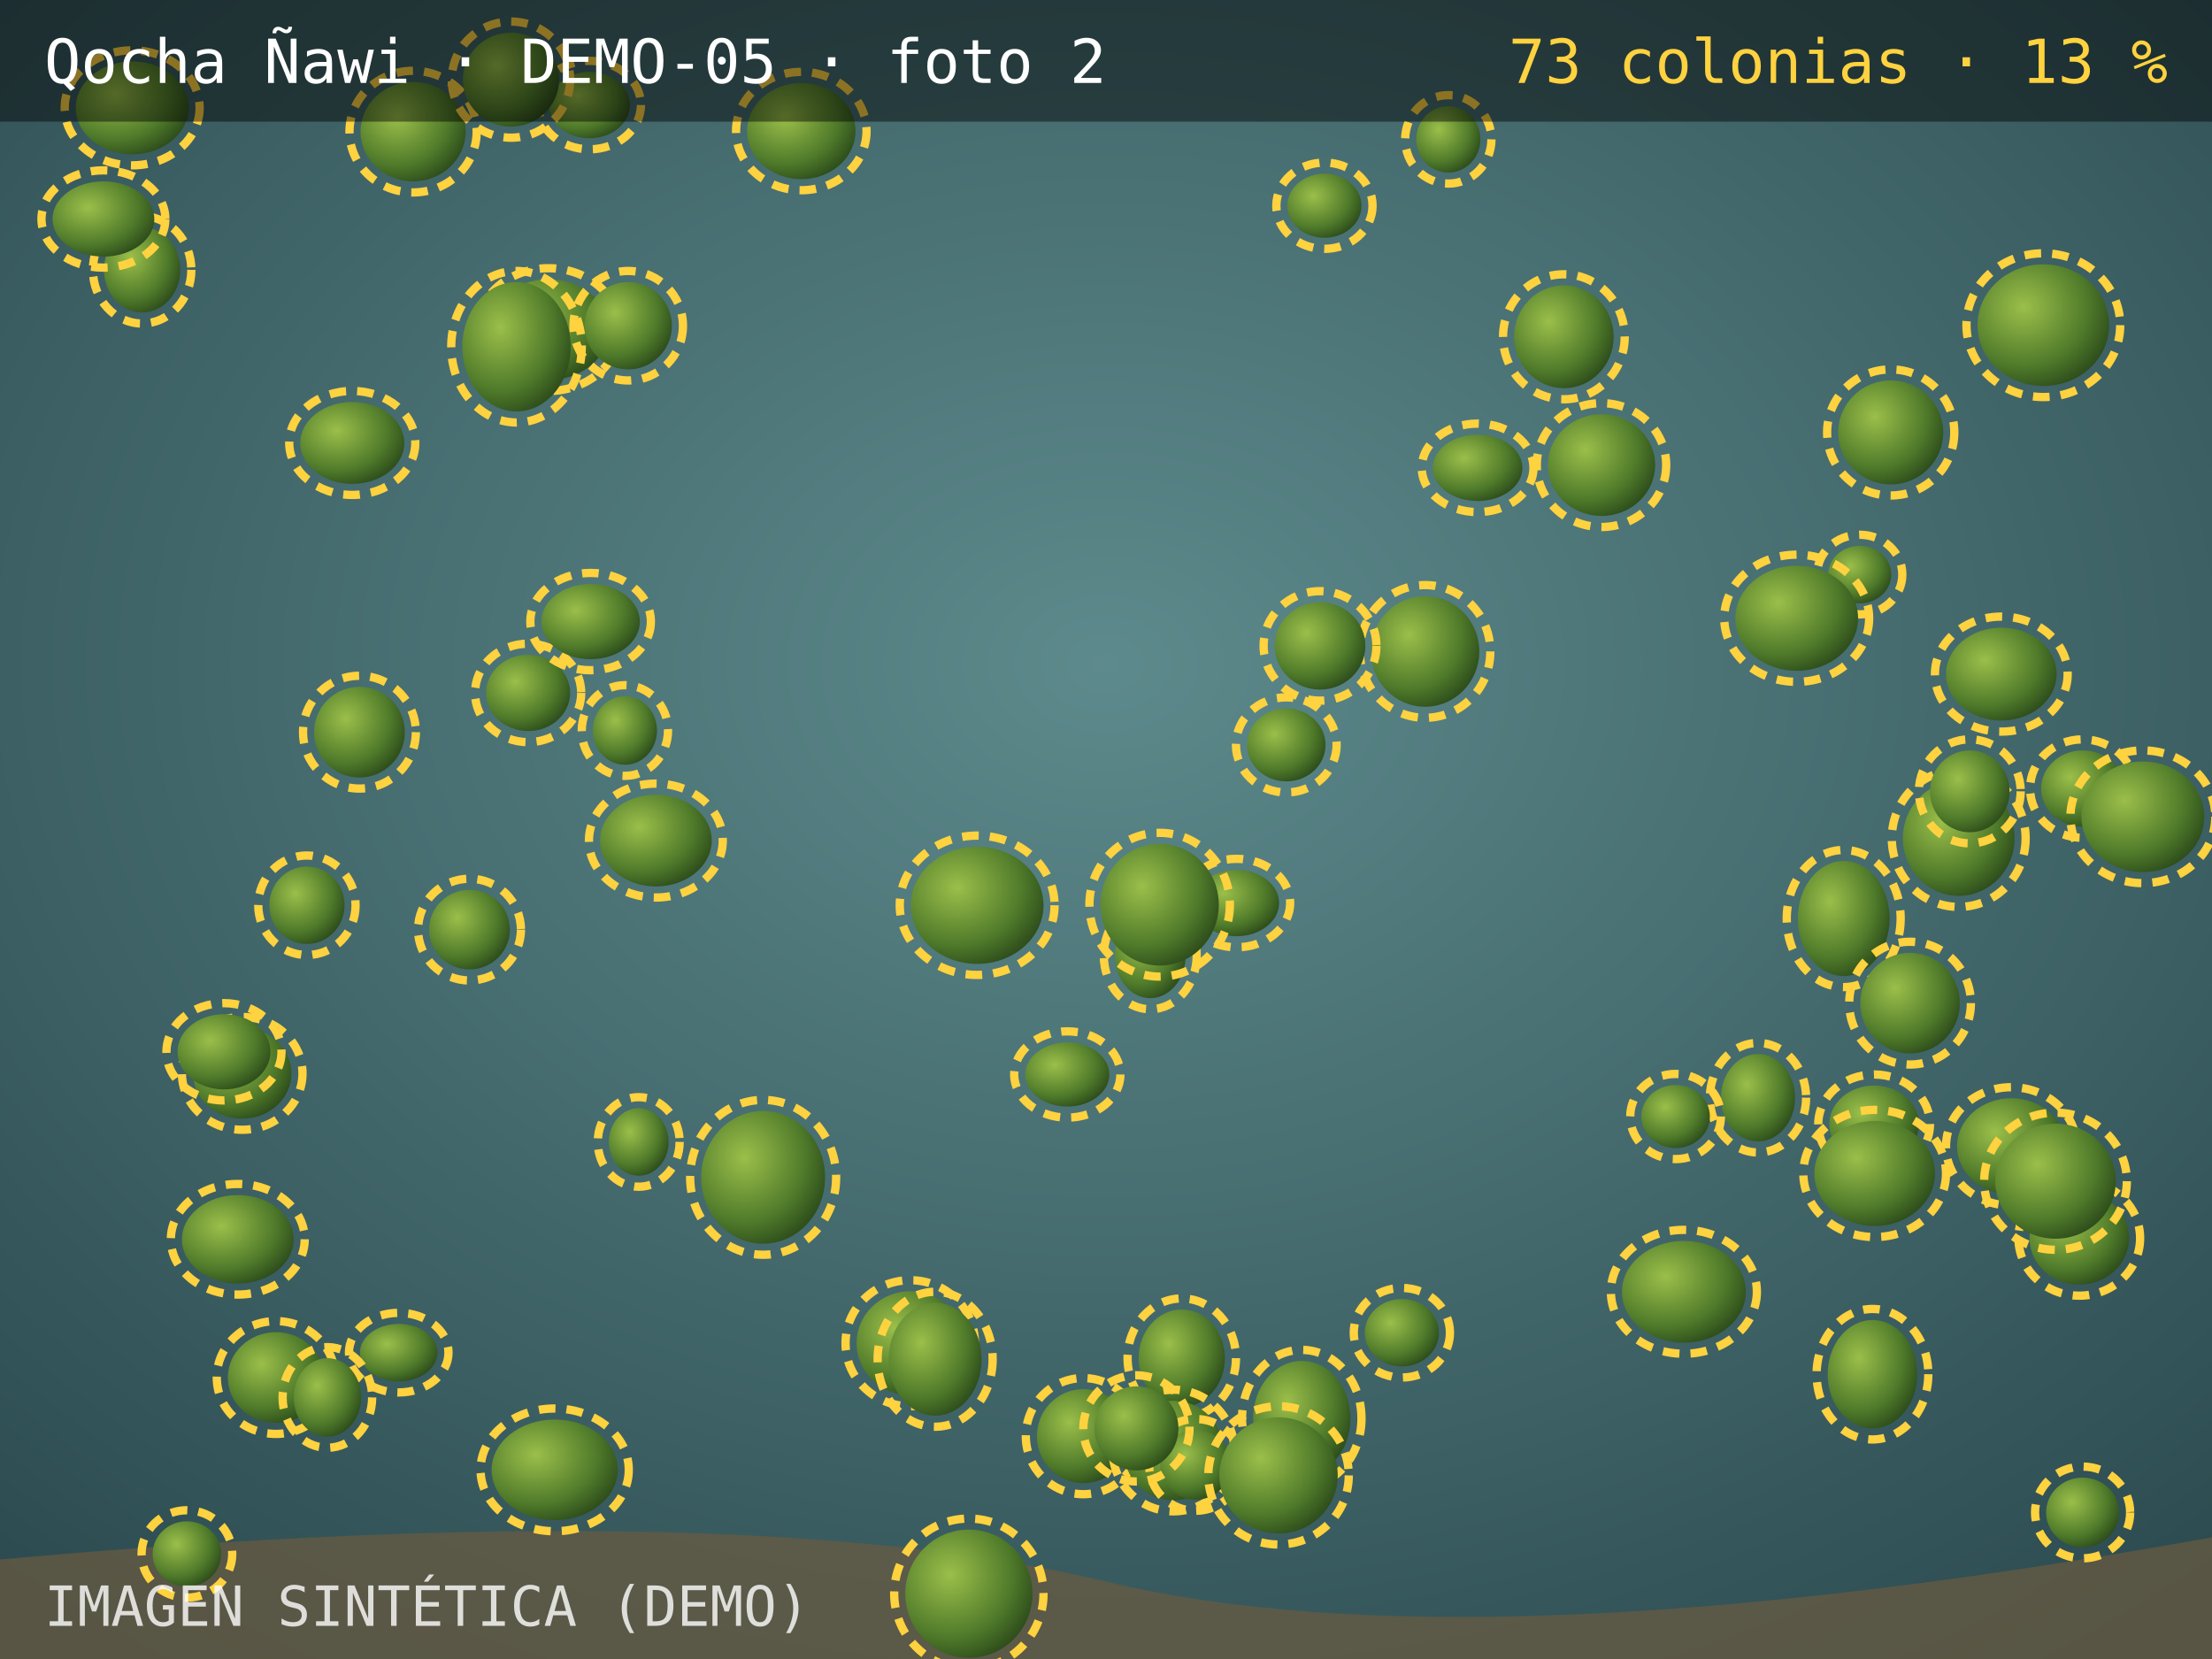
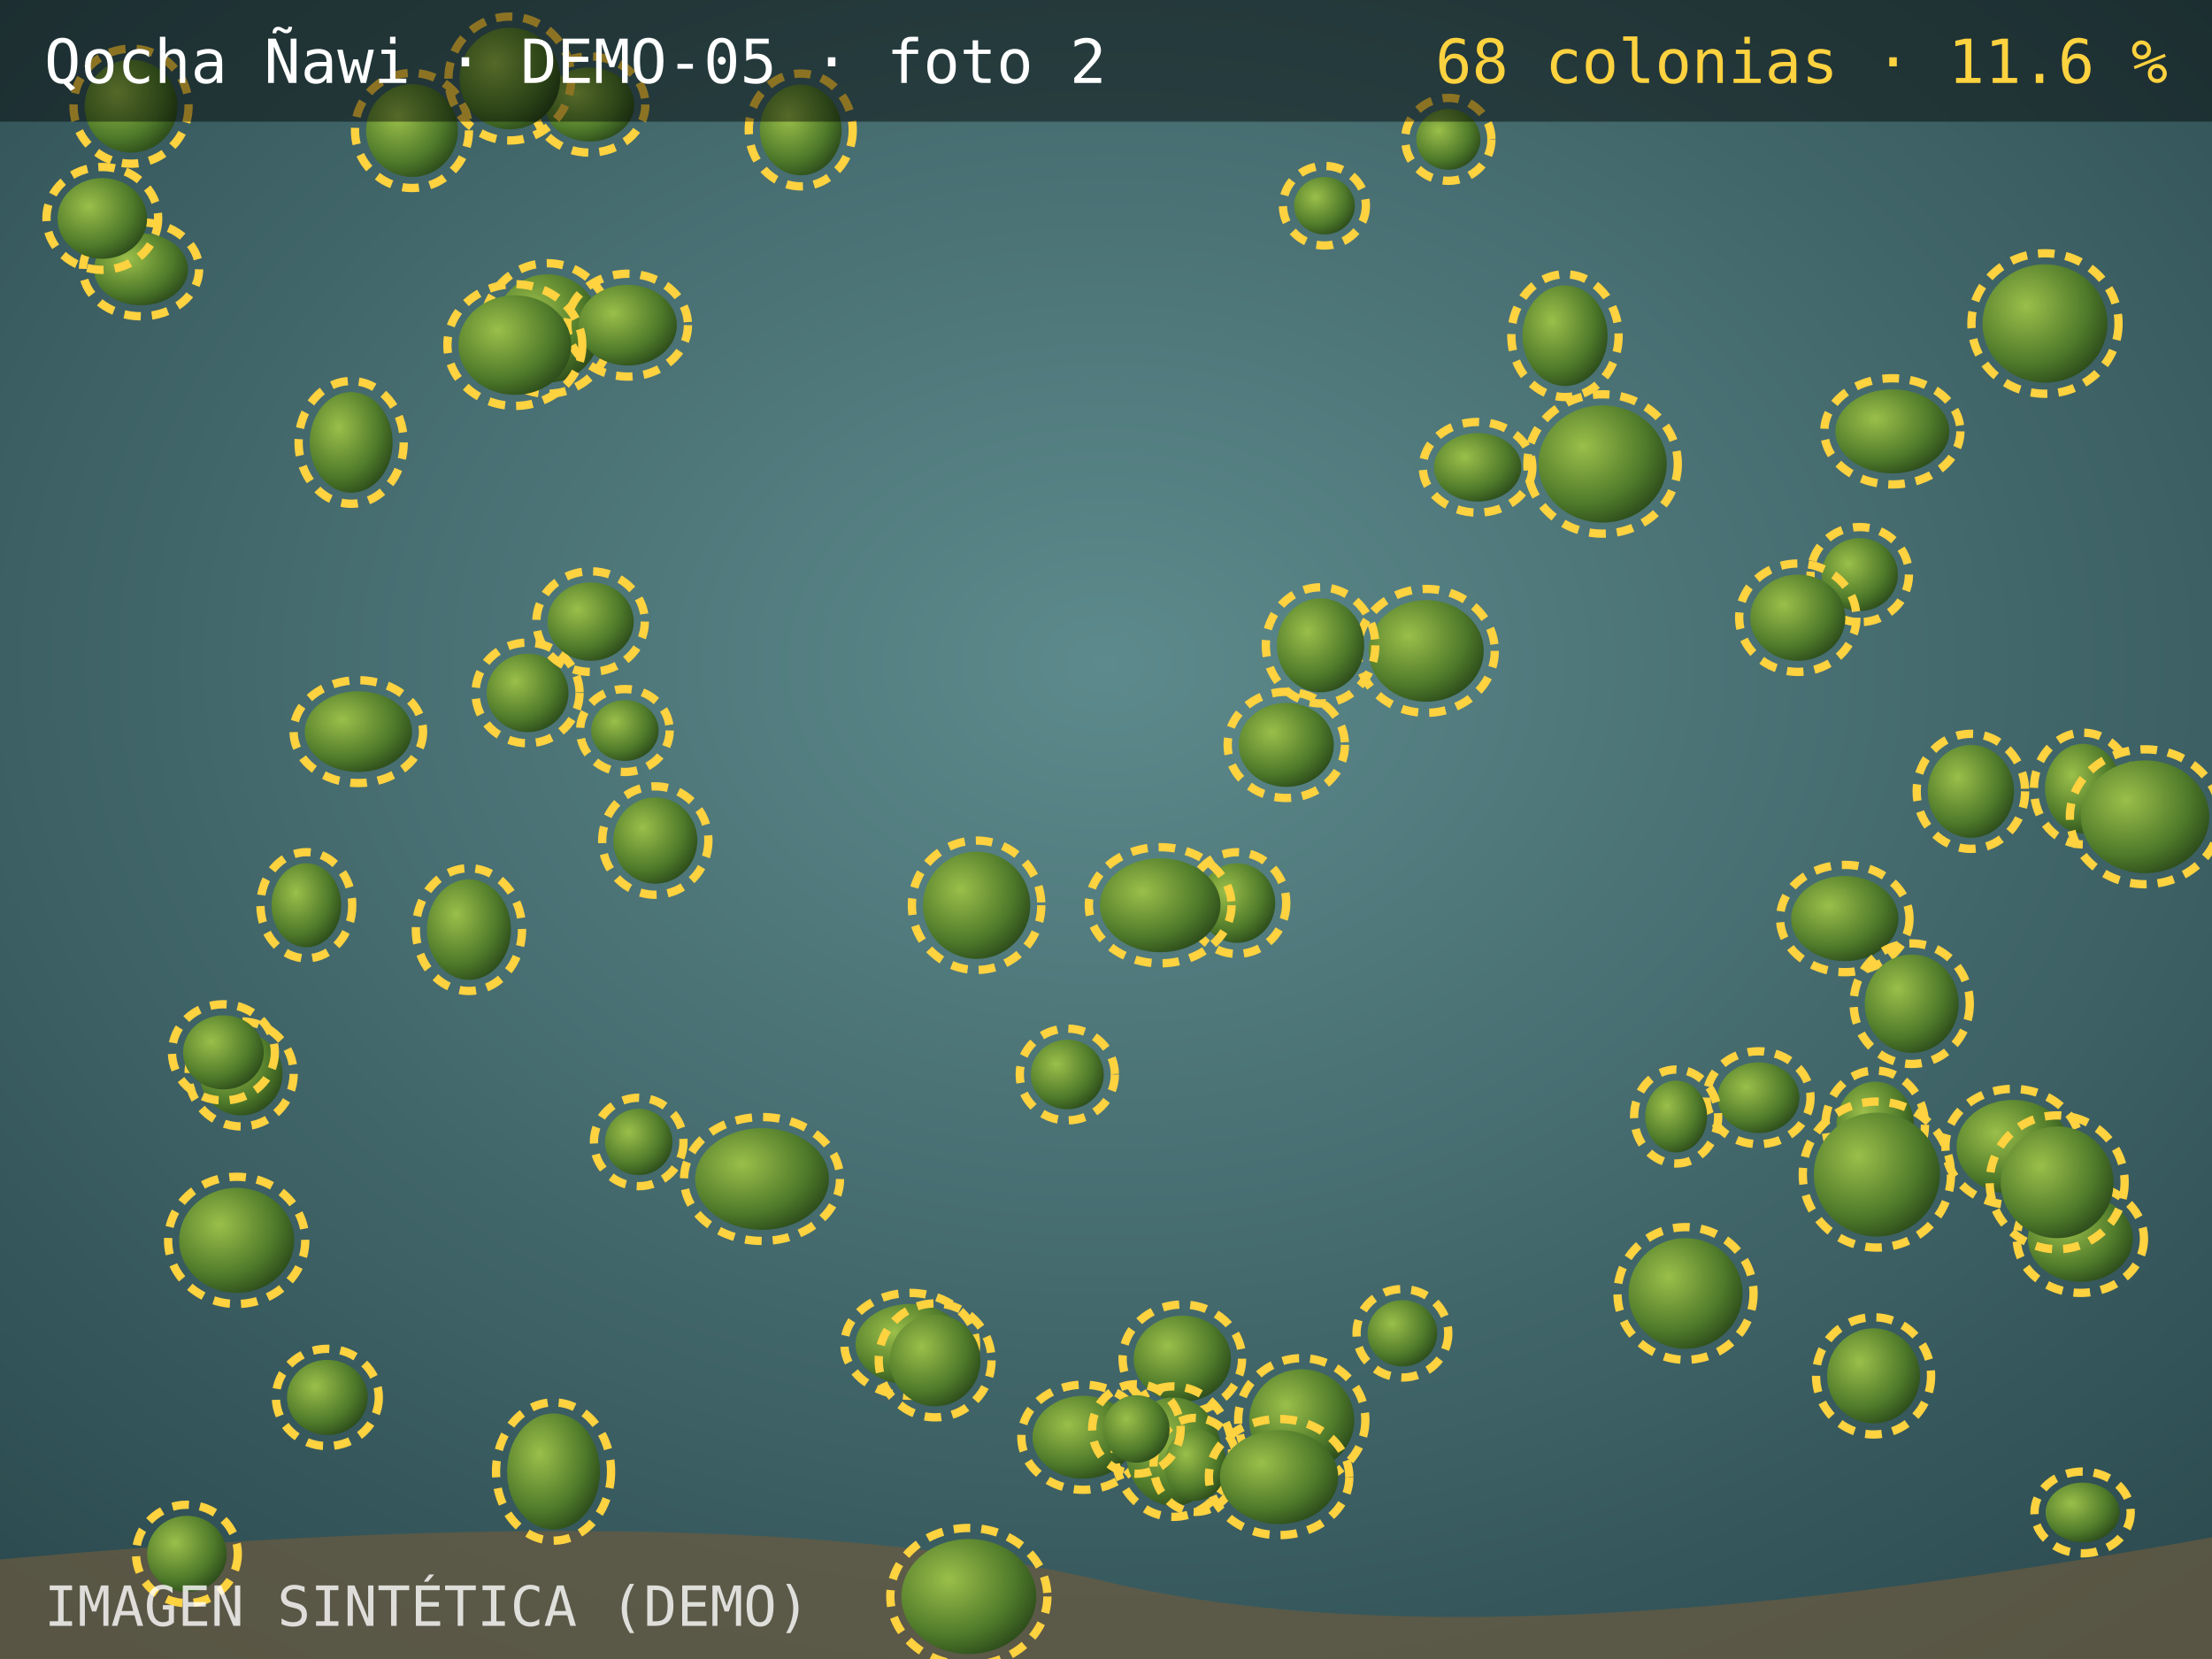
<svg xmlns="http://www.w3.org/2000/svg" viewBox="0 0 400 300">
  <defs>
    <radialGradient id="w" cx="50%" cy="40%" r="75%">
      <stop offset="0" stop-color="#5d8a8c" />
      <stop offset="1" stop-color="#2b4a4f" />
    </radialGradient>
    <radialGradient id="c" cx="35%" cy="35%" r="70%">
      <stop offset="0" stop-color="#9bbf4a" />
      <stop offset=".7" stop-color="#4f7a2a" />
      <stop offset="1" stop-color="#2f4f1c" />
    </radialGradient>
  </defs>
  <rect width="400" height="300" fill="url(#w)" />
  <path d="M0 282 Q 133.333 270 200 286 T 400 278 V 300 H 0 Z" fill="#6b5a3e" opacity=".7" />
  <g>
-     <ellipse cx="72.1" cy="244.6" rx="7" ry="5.2" fill="url(#c)" />
-     <ellipse cx="72.1" cy="244.6" rx="9" ry="7.2" fill="none" stroke="#ffd23f" stroke-width="1.5" stroke-dasharray="3 2" />
-   </g>
-   <g>
-     <ellipse cx="361.9" cy="121.9" rx="10" ry="8.4" fill="url(#c)" />
-     <ellipse cx="361.9" cy="121.9" rx="12" ry="10.4" fill="none" stroke="#ffd23f" stroke-width="1.5" stroke-dasharray="3 2" />
-   </g>
-   <g>
-     <ellipse cx="208" cy="172.8" rx="6.4" ry="7.7" fill="url(#c)" />
-     <ellipse cx="208" cy="172.8" rx="8.4" ry="9.7" fill="none" stroke="#ffd23f" stroke-width="1.5" stroke-dasharray="3 2" />
-   </g>
-   <g>
-     <ellipse cx="354.2" cy="151.6" rx="10.1" ry="10.4" fill="url(#c)" />
-     <ellipse cx="354.2" cy="151.6" rx="12.1" ry="12.4" fill="none" stroke="#ffd23f" stroke-width="1.5" stroke-dasharray="3 2" />
-   </g>
-   <g>
-     <ellipse cx="49.9" cy="249.1" rx="8.7" ry="8.2" fill="url(#c)" />
-     <ellipse cx="49.9" cy="249.1" rx="10.7" ry="10.2" fill="none" stroke="#ffd23f" stroke-width="1.5" stroke-dasharray="3 2" />
-   </g>
-   <g>
-     <ellipse cx="65" cy="132.4" rx="8.2" ry="8.2" fill="url(#c)" />
-     <ellipse cx="65" cy="132.4" rx="10.2" ry="10.2" fill="none" stroke="#ffd23f" stroke-width="1.5" stroke-dasharray="3 2" />
-   </g>
-   <g>
-     <ellipse cx="363.7" cy="207.3" rx="9.8" ry="8.7" fill="url(#c)" />
-     <ellipse cx="363.7" cy="207.3" rx="11.8" ry="10.7" fill="none" stroke="#ffd23f" stroke-width="1.5" stroke-dasharray="3 2" />
-   </g>
-   <g>
-     <ellipse cx="282.8" cy="60.9" rx="9" ry="9.3" fill="url(#c)" />
-     <ellipse cx="282.8" cy="60.9" rx="11" ry="11.3" fill="none" stroke="#ffd23f" stroke-width="1.5" stroke-dasharray="3 2" />
-   </g>
-   <g>
-     <ellipse cx="99.2" cy="59.6" rx="10.9" ry="9.1" fill="url(#c)" />
-     <ellipse cx="99.2" cy="59.6" rx="12.9" ry="11.1" fill="none" stroke="#ffd23f" stroke-width="1.5" stroke-dasharray="3 2" />
-   </g>
-   <g>
-     <ellipse cx="193" cy="194.3" rx="7.6" ry="5.8" fill="url(#c)" />
-     <ellipse cx="193" cy="194.3" rx="9.6" ry="7.8" fill="none" stroke="#ffd23f" stroke-width="1.5" stroke-dasharray="3 2" />
-   </g>
-   <g>
-     <ellipse cx="176.7" cy="163.7" rx="12" ry="10.6" fill="url(#c)" />
-     <ellipse cx="176.7" cy="163.7" rx="14" ry="12.6" fill="none" stroke="#ffd23f" stroke-width="1.5" stroke-dasharray="3 2" />
-   </g>
-   <g>
-     <ellipse cx="257.7" cy="117.8" rx="9.8" ry="10" fill="url(#c)" />
-     <ellipse cx="257.7" cy="117.8" rx="11.8" ry="12" fill="none" stroke="#ffd23f" stroke-width="1.5" stroke-dasharray="3 2" />
-   </g>
-   <g>
-     <ellipse cx="223.6" cy="163.3" rx="7.7" ry="6" fill="url(#c)" />
-     <ellipse cx="223.6" cy="163.3" rx="9.7" ry="8" fill="none" stroke="#ffd23f" stroke-width="1.5" stroke-dasharray="3 2" />
-   </g>
-   <g>
-     <ellipse cx="106.6" cy="19" rx="7.3" ry="6" fill="url(#c)" />
-     <ellipse cx="106.6" cy="19" rx="9.3" ry="8" fill="none" stroke="#ffd23f" stroke-width="1.5" stroke-dasharray="3 2" />
-   </g>
-   <g>
-     <ellipse cx="138" cy="212.9" rx="11.2" ry="12" fill="url(#c)" />
-     <ellipse cx="138" cy="212.9" rx="13.2" ry="14" fill="none" stroke="#ffd23f" stroke-width="1.5" stroke-dasharray="3 2" />
-   </g>
-   <g>
-     <ellipse cx="213.7" cy="245.6" rx="7.8" ry="8.8" fill="url(#c)" />
-     <ellipse cx="213.7" cy="245.6" rx="9.8" ry="10.8" fill="none" stroke="#ffd23f" stroke-width="1.5" stroke-dasharray="3 2" />
-   </g>
-   <g>
-     <ellipse cx="118.6" cy="152" rx="10.1" ry="8.3" fill="url(#c)" />
-     <ellipse cx="118.6" cy="152" rx="12.1" ry="10.3" fill="none" stroke="#ffd23f" stroke-width="1.5" stroke-dasharray="3 2" />
-   </g>
-   <g>
-     <ellipse cx="267.2" cy="84.6" rx="8.1" ry="6" fill="url(#c)" />
-     <ellipse cx="267.2" cy="84.6" rx="10.1" ry="8" fill="none" stroke="#ffd23f" stroke-width="1.5" stroke-dasharray="3 2" />
-   </g>
-   <g>
-     <ellipse cx="195.9" cy="259.7" rx="8.4" ry="8.5" fill="url(#c)" />
-     <ellipse cx="195.9" cy="259.7" rx="10.4" ry="10.5" fill="none" stroke="#ffd23f" stroke-width="1.5" stroke-dasharray="3 2" />
-   </g>
-   <g>
-     <ellipse cx="238.7" cy="116.8" rx="8.2" ry="7.9" fill="url(#c)" />
-     <ellipse cx="238.7" cy="116.8" rx="10.2" ry="9.9" fill="none" stroke="#ffd23f" stroke-width="1.5" stroke-dasharray="3 2" />
-   </g>
-   <g>
-     <ellipse cx="212.2" cy="262.3" rx="9" ry="9" fill="url(#c)" />
-     <ellipse cx="212.2" cy="262.3" rx="11" ry="11" fill="none" stroke="#ffd23f" stroke-width="1.5" stroke-dasharray="3 2" />
-   </g>
-   <g>
-     <ellipse cx="376" cy="223.9" rx="9" ry="8.4" fill="url(#c)" />
-     <ellipse cx="376" cy="223.9" rx="11" ry="10.4" fill="none" stroke="#ffd23f" stroke-width="1.5" stroke-dasharray="3 2" />
-   </g>
-   <g>
-     <ellipse cx="164.6" cy="242.9" rx="9.7" ry="9.4" fill="url(#c)" />
-     <ellipse cx="164.6" cy="242.9" rx="11.7" ry="11.4" fill="none" stroke="#ffd23f" stroke-width="1.5" stroke-dasharray="3 2" />
-   </g>
-   <g>
-     <ellipse cx="169.1" cy="245.8" rx="8.4" ry="10.2" fill="url(#c)" />
-     <ellipse cx="169.1" cy="245.8" rx="10.4" ry="12.2" fill="none" stroke="#ffd23f" stroke-width="1.5" stroke-dasharray="3 2" />
-   </g>
-   <g>
-     <ellipse cx="95.5" cy="125.3" rx="7.6" ry="6.9" fill="url(#c)" />
-     <ellipse cx="95.5" cy="125.3" rx="9.6" ry="8.9" fill="none" stroke="#ffd23f" stroke-width="1.5" stroke-dasharray="3 2" />
-   </g>
-   <g>
-     <ellipse cx="23.9" cy="19.5" rx="10.2" ry="8.4" fill="url(#c)" />
-     <ellipse cx="23.9" cy="19.5" rx="12.2" ry="10.4" fill="none" stroke="#ffd23f" stroke-width="1.5" stroke-dasharray="3 2" />
-   </g>
-   <g>
-     <ellipse cx="59.2" cy="252.7" rx="6.1" ry="7.1" fill="url(#c)" />
-     <ellipse cx="59.2" cy="252.7" rx="8.1" ry="9.1" fill="none" stroke="#ffd23f" stroke-width="1.5" stroke-dasharray="3 2" />
-   </g>
-   <g>
-     <ellipse cx="235.4" cy="256.5" rx="8.8" ry="10.4" fill="url(#c)" />
-     <ellipse cx="235.4" cy="256.5" rx="10.8" ry="12.4" fill="none" stroke="#ffd23f" stroke-width="1.5" stroke-dasharray="3 2" />
-   </g>
-   <g>
-     <ellipse cx="63.7" cy="80.1" rx="9.4" ry="7.4" fill="url(#c)" />
-     <ellipse cx="63.7" cy="80.1" rx="11.4" ry="9.4" fill="none" stroke="#ffd23f" stroke-width="1.5" stroke-dasharray="3 2" />
-   </g>
-   <g>
-     <ellipse cx="113" cy="132.1" rx="5.8" ry="6.2" fill="url(#c)" />
-     <ellipse cx="113" cy="132.1" rx="7.8" ry="8.2" fill="none" stroke="#ffd23f" stroke-width="1.5" stroke-dasharray="3 2" />
-   </g>
-   <g>
-     <ellipse cx="113.6" cy="58.9" rx="7.9" ry="7.9" fill="url(#c)" />
-     <ellipse cx="113.6" cy="58.9" rx="9.9" ry="9.9" fill="none" stroke="#ffd23f" stroke-width="1.5" stroke-dasharray="3 2" />
-   </g>
-   <g>
-     <ellipse cx="216.2" cy="264.9" rx="6.4" ry="6.3" fill="url(#c)" />
-     <ellipse cx="216.2" cy="264.9" rx="8.4" ry="8.3" fill="none" stroke="#ffd23f" stroke-width="1.5" stroke-dasharray="3 2" />
-   </g>
-   <g>
-     <ellipse cx="376.6" cy="142.6" rx="7.5" ry="6.9" fill="url(#c)" />
-     <ellipse cx="376.6" cy="142.6" rx="9.5" ry="8.9" fill="none" stroke="#ffd23f" stroke-width="1.5" stroke-dasharray="3 2" />
-   </g>
-   <g>
-     <ellipse cx="209.7" cy="163.6" rx="10.7" ry="11" fill="url(#c)" />
-     <ellipse cx="209.7" cy="163.6" rx="12.7" ry="13" fill="none" stroke="#ffd23f" stroke-width="1.5" stroke-dasharray="3 2" />
-   </g>
-   <g>
-     <ellipse cx="356.2" cy="143.1" rx="7.2" ry="7.4" fill="url(#c)" />
-     <ellipse cx="356.2" cy="143.1" rx="9.2" ry="9.4" fill="none" stroke="#ffd23f" stroke-width="1.5" stroke-dasharray="3 2" />
-   </g>
-   <g>
-     <ellipse cx="43.8" cy="194.1" rx="8.9" ry="8.2" fill="url(#c)" />
-     <ellipse cx="43.8" cy="194.1" rx="10.9" ry="10.2" fill="none" stroke="#ffd23f" stroke-width="1.5" stroke-dasharray="3 2" />
-   </g>
-   <g>
-     <ellipse cx="115.5" cy="206.5" rx="5.4" ry="6.1" fill="url(#c)" />
-     <ellipse cx="115.5" cy="206.5" rx="7.4" ry="8.1" fill="none" stroke="#ffd23f" stroke-width="1.5" stroke-dasharray="3 2" />
-   </g>
-   <g>
-     <ellipse cx="106.8" cy="112.4" rx="8.9" ry="6.8" fill="url(#c)" />
-     <ellipse cx="106.8" cy="112.4" rx="10.9" ry="8.8" fill="none" stroke="#ffd23f" stroke-width="1.5" stroke-dasharray="3 2" />
-   </g>
-   <g>
-     <ellipse cx="74.7" cy="23.8" rx="9.5" ry="9" fill="url(#c)" />
-     <ellipse cx="74.7" cy="23.8" rx="11.5" ry="11" fill="none" stroke="#ffd23f" stroke-width="1.5" stroke-dasharray="3 2" />
-   </g>
-   <g>
-     <ellipse cx="205.5" cy="258.3" rx="7.6" ry="7.6" fill="url(#c)" />
-     <ellipse cx="205.5" cy="258.3" rx="9.6" ry="9.6" fill="none" stroke="#ffd23f" stroke-width="1.5" stroke-dasharray="3 2" />
-   </g>
-   <g>
-     <ellipse cx="43" cy="224.1" rx="10.1" ry="8" fill="url(#c)" />
-     <ellipse cx="43" cy="224.1" rx="12.1" ry="10" fill="none" stroke="#ffd23f" stroke-width="1.5" stroke-dasharray="3 2" />
-   </g>
-   <g>
-     <ellipse cx="338.9" cy="203.3" rx="8.1" ry="7" fill="url(#c)" />
-     <ellipse cx="338.9" cy="203.3" rx="10.1" ry="9" fill="none" stroke="#ffd23f" stroke-width="1.5" stroke-dasharray="3 2" />
-   </g>
-   <g>
-     <ellipse cx="25.7" cy="48.8" rx="6.9" ry="7.7" fill="url(#c)" />
-     <ellipse cx="25.7" cy="48.8" rx="8.9" ry="9.7" fill="none" stroke="#ffd23f" stroke-width="1.5" stroke-dasharray="3 2" />
-   </g>
-   <g>
-     <ellipse cx="369.5" cy="58.8" rx="11.9" ry="11" fill="url(#c)" />
-     <ellipse cx="369.5" cy="58.8" rx="13.9" ry="13" fill="none" stroke="#ffd23f" stroke-width="1.5" stroke-dasharray="3 2" />
-   </g>
-   <g>
-     <ellipse cx="371.7" cy="213.6" rx="10.9" ry="10.4" fill="url(#c)" />
-     <ellipse cx="371.7" cy="213.6" rx="12.9" ry="12.4" fill="none" stroke="#ffd23f" stroke-width="1.5" stroke-dasharray="3 2" />
-   </g>
-   <g>
-     <ellipse cx="333.4" cy="166.1" rx="8.3" ry="10.4" fill="url(#c)" />
-     <ellipse cx="333.4" cy="166.1" rx="10.3" ry="12.4" fill="none" stroke="#ffd23f" stroke-width="1.5" stroke-dasharray="3 2" />
-   </g>
-   <g>
-     <ellipse cx="317.9" cy="198.5" rx="6.7" ry="7.9" fill="url(#c)" />
-     <ellipse cx="317.9" cy="198.5" rx="8.7" ry="9.9" fill="none" stroke="#ffd23f" stroke-width="1.5" stroke-dasharray="3 2" />
-   </g>
-   <g>
-     <ellipse cx="144.9" cy="23.7" rx="9.8" ry="8.7" fill="url(#c)" />
-     <ellipse cx="144.9" cy="23.7" rx="11.8" ry="10.7" fill="none" stroke="#ffd23f" stroke-width="1.5" stroke-dasharray="3 2" />
-   </g>
-   <g>
-     <ellipse cx="289.6" cy="84.1" rx="9.7" ry="9.2" fill="url(#c)" />
-     <ellipse cx="289.6" cy="84.1" rx="11.7" ry="11.2" fill="none" stroke="#ffd23f" stroke-width="1.5" stroke-dasharray="3 2" />
-   </g>
-   <g>
-     <ellipse cx="336.3" cy="103.9" rx="5.7" ry="5.2" fill="url(#c)" />
-     <ellipse cx="336.3" cy="103.9" rx="7.7" ry="7.2" fill="none" stroke="#ffd23f" stroke-width="1.5" stroke-dasharray="3 2" />
-   </g>
-   <g>
-     <ellipse cx="100.3" cy="265.8" rx="11.4" ry="9.1" fill="url(#c)" />
-     <ellipse cx="100.3" cy="265.8" rx="13.4" ry="11.1" fill="none" stroke="#ffd23f" stroke-width="1.5" stroke-dasharray="3 2" />
-   </g>
-   <g>
-     <ellipse cx="303" cy="201.9" rx="6.2" ry="5.7" fill="url(#c)" />
-     <ellipse cx="303" cy="201.9" rx="8.2" ry="7.7" fill="none" stroke="#ffd23f" stroke-width="1.5" stroke-dasharray="3 2" />
-   </g>
-   <g>
-     <ellipse cx="232.6" cy="134.7" rx="7.1" ry="6.6" fill="url(#c)" />
-     <ellipse cx="232.6" cy="134.7" rx="9.1" ry="8.6" fill="none" stroke="#ffd23f" stroke-width="1.5" stroke-dasharray="3 2" />
-   </g>
-   <g>
-     <ellipse cx="239.5" cy="37.2" rx="6.7" ry="5.8" fill="url(#c)" />
-     <ellipse cx="239.5" cy="37.2" rx="8.7" ry="7.8" fill="none" stroke="#ffd23f" stroke-width="1.5" stroke-dasharray="3 2" />
-   </g>
-   <g>
-     <ellipse cx="324.9" cy="111.8" rx="11.1" ry="9.5" fill="url(#c)" />
-     <ellipse cx="324.9" cy="111.8" rx="13.1" ry="11.5" fill="none" stroke="#ffd23f" stroke-width="1.5" stroke-dasharray="3 2" />
-   </g>
-   <g>
-     <ellipse cx="231.2" cy="266.8" rx="10.7" ry="10.5" fill="url(#c)" />
-     <ellipse cx="231.2" cy="266.8" rx="12.7" ry="12.5" fill="none" stroke="#ffd23f" stroke-width="1.5" stroke-dasharray="3 2" />
-   </g>
-   <g>
-     <ellipse cx="40.5" cy="190.2" rx="8.4" ry="6.8" fill="url(#c)" />
-     <ellipse cx="40.5" cy="190.2" rx="10.4" ry="8.8" fill="none" stroke="#ffd23f" stroke-width="1.5" stroke-dasharray="3 2" />
-   </g>
-   <g>
-     <ellipse cx="261.9" cy="25.2" rx="5.8" ry="6" fill="url(#c)" />
-     <ellipse cx="261.9" cy="25.2" rx="7.8" ry="8" fill="none" stroke="#ffd23f" stroke-width="1.5" stroke-dasharray="3 2" />
-   </g>
-   <g>
-     <ellipse cx="387.5" cy="147.7" rx="11.1" ry="10" fill="url(#c)" />
-     <ellipse cx="387.5" cy="147.7" rx="13.1" ry="12" fill="none" stroke="#ffd23f" stroke-width="1.5" stroke-dasharray="3 2" />
-   </g>
-   <g>
-     <ellipse cx="175.2" cy="288.2" rx="11.5" ry="11.6" fill="url(#c)" />
-     <ellipse cx="175.2" cy="288.2" rx="13.5" ry="13.6" fill="none" stroke="#ffd23f" stroke-width="1.5" stroke-dasharray="3 2" />
-   </g>
-   <g>
-     <ellipse cx="339" cy="212.2" rx="10.9" ry="9.5" fill="url(#c)" />
-     <ellipse cx="339" cy="212.2" rx="12.9" ry="11.5" fill="none" stroke="#ffd23f" stroke-width="1.5" stroke-dasharray="3 2" />
-   </g>
-   <g>
-     <ellipse cx="376.6" cy="273.5" rx="6.6" ry="6.3" fill="url(#c)" />
-     <ellipse cx="376.6" cy="273.5" rx="8.6" ry="8.3" fill="none" stroke="#ffd23f" stroke-width="1.5" stroke-dasharray="3 2" />
-   </g>
-   <g>
-     <ellipse cx="338.6" cy="248.5" rx="8.1" ry="9.8" fill="url(#c)" />
-     <ellipse cx="338.6" cy="248.5" rx="10.1" ry="11.8" fill="none" stroke="#ffd23f" stroke-width="1.5" stroke-dasharray="3 2" />
-   </g>
-   <g>
-     <ellipse cx="18.7" cy="39.6" rx="9.2" ry="6.8" fill="url(#c)" />
-     <ellipse cx="18.7" cy="39.6" rx="11.2" ry="8.8" fill="none" stroke="#ffd23f" stroke-width="1.5" stroke-dasharray="3 2" />
-   </g>
-   <g>
-     <ellipse cx="92.4" cy="14.4" rx="8.7" ry="8.5" fill="url(#c)" />
-     <ellipse cx="92.4" cy="14.4" rx="10.7" ry="10.5" fill="none" stroke="#ffd23f" stroke-width="1.5" stroke-dasharray="3 2" />
-   </g>
-   <g>
-     <ellipse cx="93.4" cy="62.7" rx="9.8" ry="11.7" fill="url(#c)" />
-     <ellipse cx="93.4" cy="62.7" rx="11.8" ry="13.7" fill="none" stroke="#ffd23f" stroke-width="1.5" stroke-dasharray="3 2" />
-   </g>
-   <g>
-     <ellipse cx="33.8" cy="281" rx="6.2" ry="5.9" fill="url(#c)" />
-     <ellipse cx="33.8" cy="281" rx="8.2" ry="7.9" fill="none" stroke="#ffd23f" stroke-width="1.5" stroke-dasharray="3 2" />
-   </g>
-   <g>
-     <ellipse cx="55.5" cy="163.7" rx="6.8" ry="7" fill="url(#c)" />
-     <ellipse cx="55.5" cy="163.7" rx="8.8" ry="9" fill="none" stroke="#ffd23f" stroke-width="1.5" stroke-dasharray="3 2" />
-   </g>
-   <g>
-     <ellipse cx="341.9" cy="78.2" rx="9.5" ry="9.4" fill="url(#c)" />
-     <ellipse cx="341.9" cy="78.2" rx="11.5" ry="11.4" fill="none" stroke="#ffd23f" stroke-width="1.5" stroke-dasharray="3 2" />
-   </g>
-   <g>
-     <ellipse cx="304.5" cy="233.6" rx="11.2" ry="9.2" fill="url(#c)" />
-     <ellipse cx="304.5" cy="233.6" rx="13.2" ry="11.2" fill="none" stroke="#ffd23f" stroke-width="1.5" stroke-dasharray="3 2" />
-   </g>
-   <g>
-     <ellipse cx="84.9" cy="168.1" rx="7.3" ry="7.2" fill="url(#c)" />
-     <ellipse cx="84.9" cy="168.1" rx="9.3" ry="9.2" fill="none" stroke="#ffd23f" stroke-width="1.5" stroke-dasharray="3 2" />
-   </g>
-   <g>
-     <ellipse cx="253.5" cy="241" rx="6.7" ry="6.1" fill="url(#c)" />
-     <ellipse cx="253.5" cy="241" rx="8.7" ry="8.1" fill="none" stroke="#ffd23f" stroke-width="1.5" stroke-dasharray="3 2" />
-   </g>
-   <g>
-     <ellipse cx="345.4" cy="181.4" rx="9" ry="9.1" fill="url(#c)" />
-     <ellipse cx="345.4" cy="181.4" rx="11" ry="11.1" fill="none" stroke="#ffd23f" stroke-width="1.5" stroke-dasharray="3 2" />
+     <ellipse cx="64.8" cy="132.3" rx="9.7" ry="7.3" fill="url(#c)" />
+     <ellipse cx="64.8" cy="132.3" rx="11.7" ry="9.3" fill="none" stroke="#ffd23f" stroke-width="1.5" stroke-dasharray="3 2" />
+   </g>
+   <g>
+     <ellipse cx="364" cy="207.4" rx="10.2" ry="8.5" fill="url(#c)" />
+     <ellipse cx="364" cy="207.4" rx="12.2" ry="10.5" fill="none" stroke="#ffd23f" stroke-width="1.5" stroke-dasharray="3 2" />
+   </g>
+   <g>
+     <ellipse cx="283" cy="60.7" rx="7.7" ry="9.1" fill="url(#c)" />
+     <ellipse cx="283" cy="60.7" rx="9.7" ry="11.1" fill="none" stroke="#ffd23f" stroke-width="1.5" stroke-dasharray="3 2" />
+   </g>
+   <g>
+     <ellipse cx="99" cy="59.4" rx="9.6" ry="9.8" fill="url(#c)" />
+     <ellipse cx="99" cy="59.4" rx="11.6" ry="11.8" fill="none" stroke="#ffd23f" stroke-width="1.5" stroke-dasharray="3 2" />
+   </g>
+   <g>
+     <ellipse cx="193" cy="194.3" rx="6.6" ry="6.3" fill="url(#c)" />
+     <ellipse cx="193" cy="194.3" rx="8.6" ry="8.3" fill="none" stroke="#ffd23f" stroke-width="1.5" stroke-dasharray="3 2" />
+   </g>
+   <g>
+     <ellipse cx="176.6" cy="163.7" rx="9.7" ry="9.7" fill="url(#c)" />
+     <ellipse cx="176.6" cy="163.7" rx="11.7" ry="11.7" fill="none" stroke="#ffd23f" stroke-width="1.5" stroke-dasharray="3 2" />
+   </g>
+   <g>
+     <ellipse cx="257.9" cy="117.7" rx="10.4" ry="9.2" fill="url(#c)" />
+     <ellipse cx="257.9" cy="117.7" rx="12.4" ry="11.2" fill="none" stroke="#ffd23f" stroke-width="1.5" stroke-dasharray="3 2" />
+   </g>
+   <g>
+     <ellipse cx="223.7" cy="163.3" rx="6.9" ry="7.2" fill="url(#c)" />
+     <ellipse cx="223.7" cy="163.3" rx="8.9" ry="9.2" fill="none" stroke="#ffd23f" stroke-width="1.5" stroke-dasharray="3 2" />
+   </g>
+   <g>
+     <ellipse cx="106.6" cy="18.9" rx="8.1" ry="6.7" fill="url(#c)" />
+     <ellipse cx="106.6" cy="18.9" rx="10.1" ry="8.7" fill="none" stroke="#ffd23f" stroke-width="1.5" stroke-dasharray="3 2" />
+   </g>
+   <g>
+     <ellipse cx="137.8" cy="213.2" rx="12.1" ry="9.2" fill="url(#c)" />
+     <ellipse cx="137.8" cy="213.2" rx="14.1" ry="11.2" fill="none" stroke="#ffd23f" stroke-width="1.5" stroke-dasharray="3 2" />
+   </g>
+   <g>
+     <ellipse cx="213.8" cy="245.7" rx="8.8" ry="7.8" fill="url(#c)" />
+     <ellipse cx="213.8" cy="245.7" rx="10.8" ry="9.8" fill="none" stroke="#ffd23f" stroke-width="1.5" stroke-dasharray="3 2" />
+   </g>
+   <g>
+     <ellipse cx="118.5" cy="152" rx="7.6" ry="7.8" fill="url(#c)" />
+     <ellipse cx="118.5" cy="152" rx="9.6" ry="9.8" fill="none" stroke="#ffd23f" stroke-width="1.5" stroke-dasharray="3 2" />
+   </g>
+   <g>
+     <ellipse cx="267.2" cy="84.5" rx="7.9" ry="6.2" fill="url(#c)" />
+     <ellipse cx="267.2" cy="84.5" rx="9.9" ry="8.2" fill="none" stroke="#ffd23f" stroke-width="1.5" stroke-dasharray="3 2" />
+   </g>
+   <g>
+     <ellipse cx="195.9" cy="259.9" rx="9.2" ry="7.5" fill="url(#c)" />
+     <ellipse cx="195.9" cy="259.9" rx="11.2" ry="9.5" fill="none" stroke="#ffd23f" stroke-width="1.5" stroke-dasharray="3 2" />
+   </g>
+   <g>
+     <ellipse cx="238.8" cy="116.7" rx="7.9" ry="8.5" fill="url(#c)" />
+     <ellipse cx="238.8" cy="116.7" rx="9.9" ry="10.5" fill="none" stroke="#ffd23f" stroke-width="1.5" stroke-dasharray="3 2" />
+   </g>
+   <g>
+     <ellipse cx="212.2" cy="262.5" rx="8.6" ry="9.8" fill="url(#c)" />
+     <ellipse cx="212.2" cy="262.5" rx="10.6" ry="11.8" fill="none" stroke="#ffd23f" stroke-width="1.5" stroke-dasharray="3 2" />
+   </g>
+   <g>
+     <ellipse cx="376.2" cy="224" rx="9.5" ry="7.8" fill="url(#c)" />
+     <ellipse cx="376.2" cy="224" rx="11.5" ry="9.8" fill="none" stroke="#ffd23f" stroke-width="1.5" stroke-dasharray="3 2" />
+   </g>
+   <g>
+     <ellipse cx="164.6" cy="243.1" rx="9.9" ry="7.3" fill="url(#c)" />
+     <ellipse cx="164.6" cy="243.1" rx="11.9" ry="9.3" fill="none" stroke="#ffd23f" stroke-width="1.5" stroke-dasharray="3 2" />
+   </g>
+   <g>
+     <ellipse cx="169.1" cy="246" rx="8.2" ry="8.3" fill="url(#c)" />
+     <ellipse cx="169.1" cy="246" rx="10.2" ry="10.3" fill="none" stroke="#ffd23f" stroke-width="1.5" stroke-dasharray="3 2" />
+   </g>
+   <g>
+     <ellipse cx="95.4" cy="125.3" rx="7.4" ry="7.1" fill="url(#c)" />
+     <ellipse cx="95.4" cy="125.3" rx="9.4" ry="9.1" fill="none" stroke="#ffd23f" stroke-width="1.5" stroke-dasharray="3 2" />
+   </g>
+   <g>
+     <ellipse cx="23.7" cy="19.2" rx="8.4" ry="8.4" fill="url(#c)" />
+     <ellipse cx="23.7" cy="19.2" rx="10.4" ry="10.4" fill="none" stroke="#ffd23f" stroke-width="1.5" stroke-dasharray="3 2" />
+   </g>
+   <g>
+     <ellipse cx="59.2" cy="252.7" rx="7.3" ry="6.8" fill="url(#c)" />
+     <ellipse cx="59.2" cy="252.7" rx="9.3" ry="8.8" fill="none" stroke="#ffd23f" stroke-width="1.5" stroke-dasharray="3 2" />
+   </g>
+   <g>
+     <ellipse cx="235.4" cy="256.8" rx="9.5" ry="9.2" fill="url(#c)" />
+     <ellipse cx="235.4" cy="256.8" rx="11.5" ry="11.2" fill="none" stroke="#ffd23f" stroke-width="1.5" stroke-dasharray="3 2" />
+   </g>
+   <g>
+     <ellipse cx="63.5" cy="80" rx="7.5" ry="9.1" fill="url(#c)" />
+     <ellipse cx="63.5" cy="80" rx="9.5" ry="11.1" fill="none" stroke="#ffd23f" stroke-width="1.5" stroke-dasharray="3 2" />
+   </g>
+   <g>
+     <ellipse cx="113" cy="132.1" rx="6.1" ry="5.5" fill="url(#c)" />
+     <ellipse cx="113" cy="132.1" rx="8.1" ry="7.5" fill="none" stroke="#ffd23f" stroke-width="1.5" stroke-dasharray="3 2" />
+   </g>
+   <g>
+     <ellipse cx="113.5" cy="58.8" rx="8.9" ry="7.3" fill="url(#c)" />
+     <ellipse cx="113.5" cy="58.8" rx="10.9" ry="9.3" fill="none" stroke="#ffd23f" stroke-width="1.5" stroke-dasharray="3 2" />
+   </g>
+   <g>
+     <ellipse cx="216.2" cy="264.9" rx="5.6" ry="6.5" fill="url(#c)" />
+     <ellipse cx="216.2" cy="264.9" rx="7.6" ry="8.5" fill="none" stroke="#ffd23f" stroke-width="1.5" stroke-dasharray="3 2" />
+   </g>
+   <g>
+     <ellipse cx="376.7" cy="142.6" rx="6.9" ry="8.1" fill="url(#c)" />
+     <ellipse cx="376.7" cy="142.6" rx="8.9" ry="10.1" fill="none" stroke="#ffd23f" stroke-width="1.5" stroke-dasharray="3 2" />
+   </g>
+   <g>
+     <ellipse cx="209.8" cy="163.7" rx="10.9" ry="8.5" fill="url(#c)" />
+     <ellipse cx="209.8" cy="163.7" rx="12.9" ry="10.5" fill="none" stroke="#ffd23f" stroke-width="1.5" stroke-dasharray="3 2" />
+   </g>
+   <g>
+     <ellipse cx="356.4" cy="143.1" rx="7.8" ry="8.4" fill="url(#c)" />
+     <ellipse cx="356.4" cy="143.1" rx="9.8" ry="10.4" fill="none" stroke="#ffd23f" stroke-width="1.5" stroke-dasharray="3 2" />
+   </g>
+   <g>
+     <ellipse cx="43.6" cy="194.2" rx="7.5" ry="7.5" fill="url(#c)" />
+     <ellipse cx="43.6" cy="194.2" rx="9.5" ry="9.5" fill="none" stroke="#ffd23f" stroke-width="1.5" stroke-dasharray="3 2" />
+   </g>
+   <g>
+     <ellipse cx="115.5" cy="206.5" rx="6.1" ry="6" fill="url(#c)" />
+     <ellipse cx="115.5" cy="206.5" rx="8.1" ry="8" fill="none" stroke="#ffd23f" stroke-width="1.5" stroke-dasharray="3 2" />
+   </g>
+   <g>
+     <ellipse cx="106.8" cy="112.4" rx="7.8" ry="7.1" fill="url(#c)" />
+     <ellipse cx="106.8" cy="112.4" rx="9.8" ry="9.1" fill="none" stroke="#ffd23f" stroke-width="1.5" stroke-dasharray="3 2" />
+   </g>
+   <g>
+     <ellipse cx="74.5" cy="23.6" rx="8.3" ry="8.4" fill="url(#c)" />
+     <ellipse cx="74.5" cy="23.6" rx="10.3" ry="10.4" fill="none" stroke="#ffd23f" stroke-width="1.5" stroke-dasharray="3 2" />
+   </g>
+   <g>
+     <ellipse cx="205.5" cy="258.4" rx="6" ry="6.1" fill="url(#c)" />
+     <ellipse cx="205.5" cy="258.4" rx="8" ry="8.1" fill="none" stroke="#ffd23f" stroke-width="1.5" stroke-dasharray="3 2" />
+   </g>
+   <g>
+     <ellipse cx="42.8" cy="224.3" rx="10.4" ry="9.5" fill="url(#c)" />
+     <ellipse cx="42.8" cy="224.3" rx="12.4" ry="11.5" fill="none" stroke="#ffd23f" stroke-width="1.5" stroke-dasharray="3 2" />
+   </g>
+   <g>
+     <ellipse cx="339.1" cy="203.4" rx="7" ry="7.8" fill="url(#c)" />
+     <ellipse cx="339.1" cy="203.4" rx="9" ry="9.8" fill="none" stroke="#ffd23f" stroke-width="1.5" stroke-dasharray="3 2" />
+   </g>
+   <g>
+     <ellipse cx="25.5" cy="48.7" rx="8.5" ry="6.5" fill="url(#c)" />
+     <ellipse cx="25.5" cy="48.7" rx="10.5" ry="8.5" fill="none" stroke="#ffd23f" stroke-width="1.5" stroke-dasharray="3 2" />
+   </g>
+   <g>
+     <ellipse cx="369.8" cy="58.5" rx="11.3" ry="10.7" fill="url(#c)" />
+     <ellipse cx="369.8" cy="58.5" rx="13.3" ry="12.7" fill="none" stroke="#ffd23f" stroke-width="1.5" stroke-dasharray="3 2" />
+   </g>
+   <g>
+     <ellipse cx="372" cy="213.8" rx="10.2" ry="10.1" fill="url(#c)" />
+     <ellipse cx="372" cy="213.8" rx="12.2" ry="12.1" fill="none" stroke="#ffd23f" stroke-width="1.5" stroke-dasharray="3 2" />
+   </g>
+   <g>
+     <ellipse cx="333.6" cy="166.1" rx="9.7" ry="7.7" fill="url(#c)" />
+     <ellipse cx="333.6" cy="166.1" rx="11.7" ry="9.7" fill="none" stroke="#ffd23f" stroke-width="1.5" stroke-dasharray="3 2" />
+   </g>
+   <g>
+     <ellipse cx="318" cy="198.5" rx="7.4" ry="6.4" fill="url(#c)" />
+     <ellipse cx="318" cy="198.5" rx="9.4" ry="8.4" fill="none" stroke="#ffd23f" stroke-width="1.5" stroke-dasharray="3 2" />
+   </g>
+   <g>
+     <ellipse cx="144.8" cy="23.5" rx="7.4" ry="8.2" fill="url(#c)" />
+     <ellipse cx="144.8" cy="23.5" rx="9.4" ry="10.2" fill="none" stroke="#ffd23f" stroke-width="1.5" stroke-dasharray="3 2" />
+   </g>
+   <g>
+     <ellipse cx="289.8" cy="83.9" rx="11.6" ry="10.6" fill="url(#c)" />
+     <ellipse cx="289.8" cy="83.9" rx="13.6" ry="12.6" fill="none" stroke="#ffd23f" stroke-width="1.5" stroke-dasharray="3 2" />
+   </g>
+   <g>
+     <ellipse cx="336.3" cy="103.9" rx="6.9" ry="6.6" fill="url(#c)" />
+     <ellipse cx="336.3" cy="103.9" rx="8.9" ry="8.6" fill="none" stroke="#ffd23f" stroke-width="1.5" stroke-dasharray="3 2" />
+   </g>
+   <g>
+     <ellipse cx="100.1" cy="266.1" rx="8.4" ry="10.5" fill="url(#c)" />
+     <ellipse cx="100.1" cy="266.1" rx="10.4" ry="12.5" fill="none" stroke="#ffd23f" stroke-width="1.5" stroke-dasharray="3 2" />
+   </g>
+   <g>
+     <ellipse cx="303.1" cy="201.9" rx="5.6" ry="6.5" fill="url(#c)" />
+     <ellipse cx="303.1" cy="201.9" rx="7.6" ry="8.5" fill="none" stroke="#ffd23f" stroke-width="1.5" stroke-dasharray="3 2" />
+   </g>
+   <g>
+     <ellipse cx="232.6" cy="134.7" rx="8.6" ry="7.6" fill="url(#c)" />
+     <ellipse cx="232.6" cy="134.7" rx="10.6" ry="9.6" fill="none" stroke="#ffd23f" stroke-width="1.5" stroke-dasharray="3 2" />
+   </g>
+   <g>
+     <ellipse cx="239.5" cy="37.2" rx="5.5" ry="5.2" fill="url(#c)" />
+     <ellipse cx="239.5" cy="37.2" rx="7.5" ry="7.2" fill="none" stroke="#ffd23f" stroke-width="1.5" stroke-dasharray="3 2" />
+   </g>
+   <g>
+     <ellipse cx="325.1" cy="111.7" rx="8.6" ry="7.8" fill="url(#c)" />
+     <ellipse cx="325.1" cy="111.7" rx="10.6" ry="9.8" fill="none" stroke="#ffd23f" stroke-width="1.5" stroke-dasharray="3 2" />
+   </g>
+   <g>
+     <ellipse cx="231.3" cy="267.1" rx="10.7" ry="8.5" fill="url(#c)" />
+     <ellipse cx="231.3" cy="267.1" rx="12.7" ry="10.5" fill="none" stroke="#ffd23f" stroke-width="1.5" stroke-dasharray="3 2" />
+   </g>
+   <g>
+     <ellipse cx="40.4" cy="190.3" rx="7.3" ry="6.7" fill="url(#c)" />
+     <ellipse cx="40.4" cy="190.3" rx="9.3" ry="8.7" fill="none" stroke="#ffd23f" stroke-width="1.5" stroke-dasharray="3 2" />
+   </g>
+   <g>
+     <ellipse cx="261.9" cy="25.2" rx="5.8" ry="5.5" fill="url(#c)" />
+     <ellipse cx="261.9" cy="25.2" rx="7.8" ry="7.5" fill="none" stroke="#ffd23f" stroke-width="1.5" stroke-dasharray="3 2" />
+   </g>
+   <g>
+     <ellipse cx="387.9" cy="147.7" rx="11.6" ry="10.2" fill="url(#c)" />
+     <ellipse cx="387.9" cy="147.7" rx="13.6" ry="12.2" fill="none" stroke="#ffd23f" stroke-width="1.5" stroke-dasharray="3 2" />
+   </g>
+   <g>
+     <ellipse cx="175.2" cy="288.7" rx="12.2" ry="10.4" fill="url(#c)" />
+     <ellipse cx="175.2" cy="288.7" rx="14.2" ry="12.4" fill="none" stroke="#ffd23f" stroke-width="1.5" stroke-dasharray="3 2" />
+   </g>
+   <g>
+     <ellipse cx="339.4" cy="212.4" rx="11.4" ry="11.2" fill="url(#c)" />
+     <ellipse cx="339.4" cy="212.4" rx="13.4" ry="13.2" fill="none" stroke="#ffd23f" stroke-width="1.5" stroke-dasharray="3 2" />
+   </g>
+   <g>
+     <ellipse cx="376.6" cy="273.5" rx="6.7" ry="5.4" fill="url(#c)" />
+     <ellipse cx="376.6" cy="273.5" rx="8.7" ry="7.4" fill="none" stroke="#ffd23f" stroke-width="1.5" stroke-dasharray="3 2" />
+   </g>
+   <g>
+     <ellipse cx="338.8" cy="248.8" rx="8.4" ry="8.6" fill="url(#c)" />
+     <ellipse cx="338.8" cy="248.8" rx="10.4" ry="10.6" fill="none" stroke="#ffd23f" stroke-width="1.5" stroke-dasharray="3 2" />
+   </g>
+   <g>
+     <ellipse cx="18.5" cy="39.5" rx="8.1" ry="7.3" fill="url(#c)" />
+     <ellipse cx="18.5" cy="39.5" rx="10.1" ry="9.3" fill="none" stroke="#ffd23f" stroke-width="1.5" stroke-dasharray="3 2" />
+   </g>
+   <g>
+     <ellipse cx="92.2" cy="14.2" rx="9.1" ry="9.2" fill="url(#c)" />
+     <ellipse cx="92.2" cy="14.2" rx="11.1" ry="11.2" fill="none" stroke="#ffd23f" stroke-width="1.5" stroke-dasharray="3 2" />
+   </g>
+   <g>
+     <ellipse cx="93.1" cy="62.4" rx="10.2" ry="9" fill="url(#c)" />
+     <ellipse cx="93.1" cy="62.4" rx="12.2" ry="11" fill="none" stroke="#ffd23f" stroke-width="1.5" stroke-dasharray="3 2" />
+   </g>
+   <g>
+     <ellipse cx="33.8" cy="281" rx="7.2" ry="6.9" fill="url(#c)" />
+     <ellipse cx="33.8" cy="281" rx="9.2" ry="8.9" fill="none" stroke="#ffd23f" stroke-width="1.5" stroke-dasharray="3 2" />
+   </g>
+   <g>
+     <ellipse cx="55.4" cy="163.7" rx="6.3" ry="7.6" fill="url(#c)" />
+     <ellipse cx="55.4" cy="163.7" rx="8.3" ry="9.6" fill="none" stroke="#ffd23f" stroke-width="1.5" stroke-dasharray="3 2" />
+   </g>
+   <g>
+     <ellipse cx="342.2" cy="78" rx="10.3" ry="7.6" fill="url(#c)" />
+     <ellipse cx="342.2" cy="78" rx="12.3" ry="9.6" fill="none" stroke="#ffd23f" stroke-width="1.5" stroke-dasharray="3 2" />
+   </g>
+   <g>
+     <ellipse cx="304.8" cy="233.9" rx="10.3" ry="10" fill="url(#c)" />
+     <ellipse cx="304.8" cy="233.9" rx="12.3" ry="12" fill="none" stroke="#ffd23f" stroke-width="1.5" stroke-dasharray="3 2" />
+   </g>
+   <g>
+     <ellipse cx="84.8" cy="168.1" rx="7.6" ry="9.1" fill="url(#c)" />
+     <ellipse cx="84.8" cy="168.1" rx="9.6" ry="11.1" fill="none" stroke="#ffd23f" stroke-width="1.5" stroke-dasharray="3 2" />
+   </g>
+   <g>
+     <ellipse cx="253.6" cy="241.1" rx="6.3" ry="6" fill="url(#c)" />
+     <ellipse cx="253.6" cy="241.1" rx="8.3" ry="8" fill="none" stroke="#ffd23f" stroke-width="1.5" stroke-dasharray="3 2" />
+   </g>
+   <g>
+     <ellipse cx="345.7" cy="181.5" rx="8.5" ry="8.9" fill="url(#c)" />
+     <ellipse cx="345.7" cy="181.5" rx="10.5" ry="10.9" fill="none" stroke="#ffd23f" stroke-width="1.5" stroke-dasharray="3 2" />
  </g>
  <rect x="0" y="0" width="400" height="22" fill="#000" opacity=".45" />
  <text x="8" y="15" font-family="monospace" font-size="11" fill="#fff">Qocha Ñawi · DEMO-05 · foto 2</text>
-   <text x="392" y="15" font-family="monospace" font-size="11" fill="#ffd23f" text-anchor="end">73 colonias · 13 %</text>
+   <text x="392" y="15" font-family="monospace" font-size="11" fill="#ffd23f" text-anchor="end">68 colonias · 11.6 %</text>
  <text x="8" y="294" font-family="monospace" font-size="10" fill="#fff" opacity=".8">IMAGEN SINTÉTICA (DEMO)</text>
</svg>
